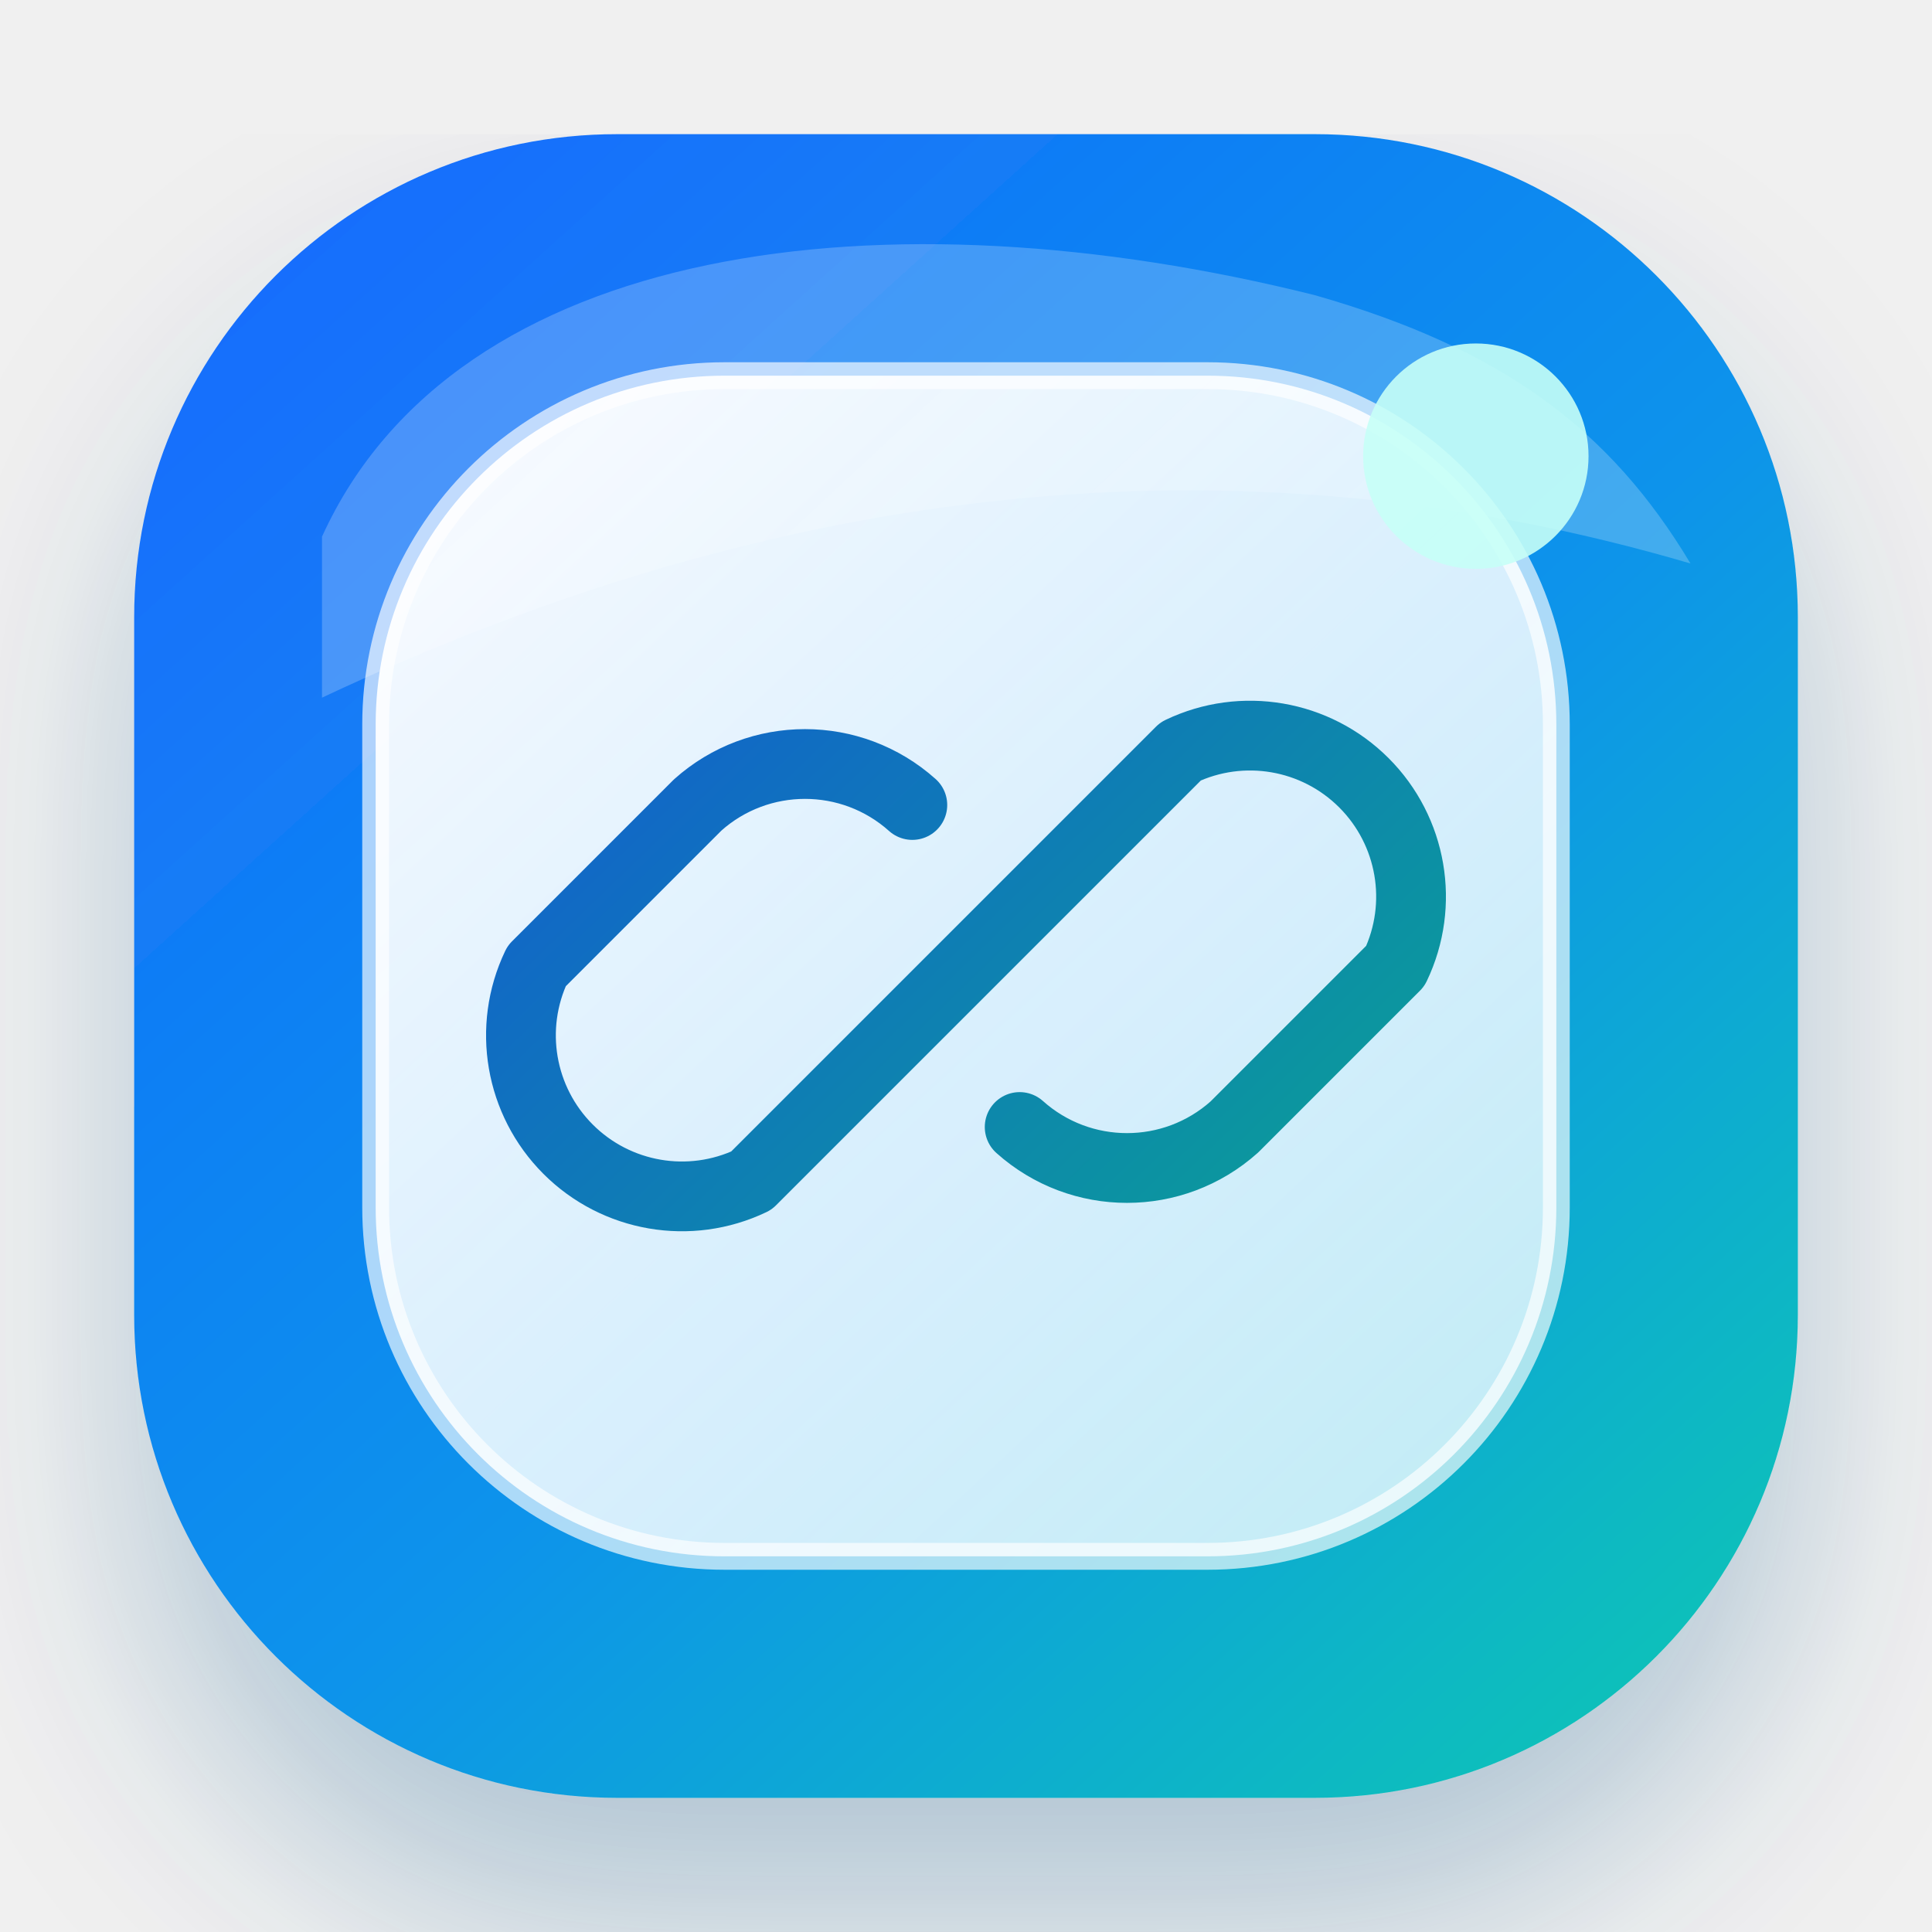
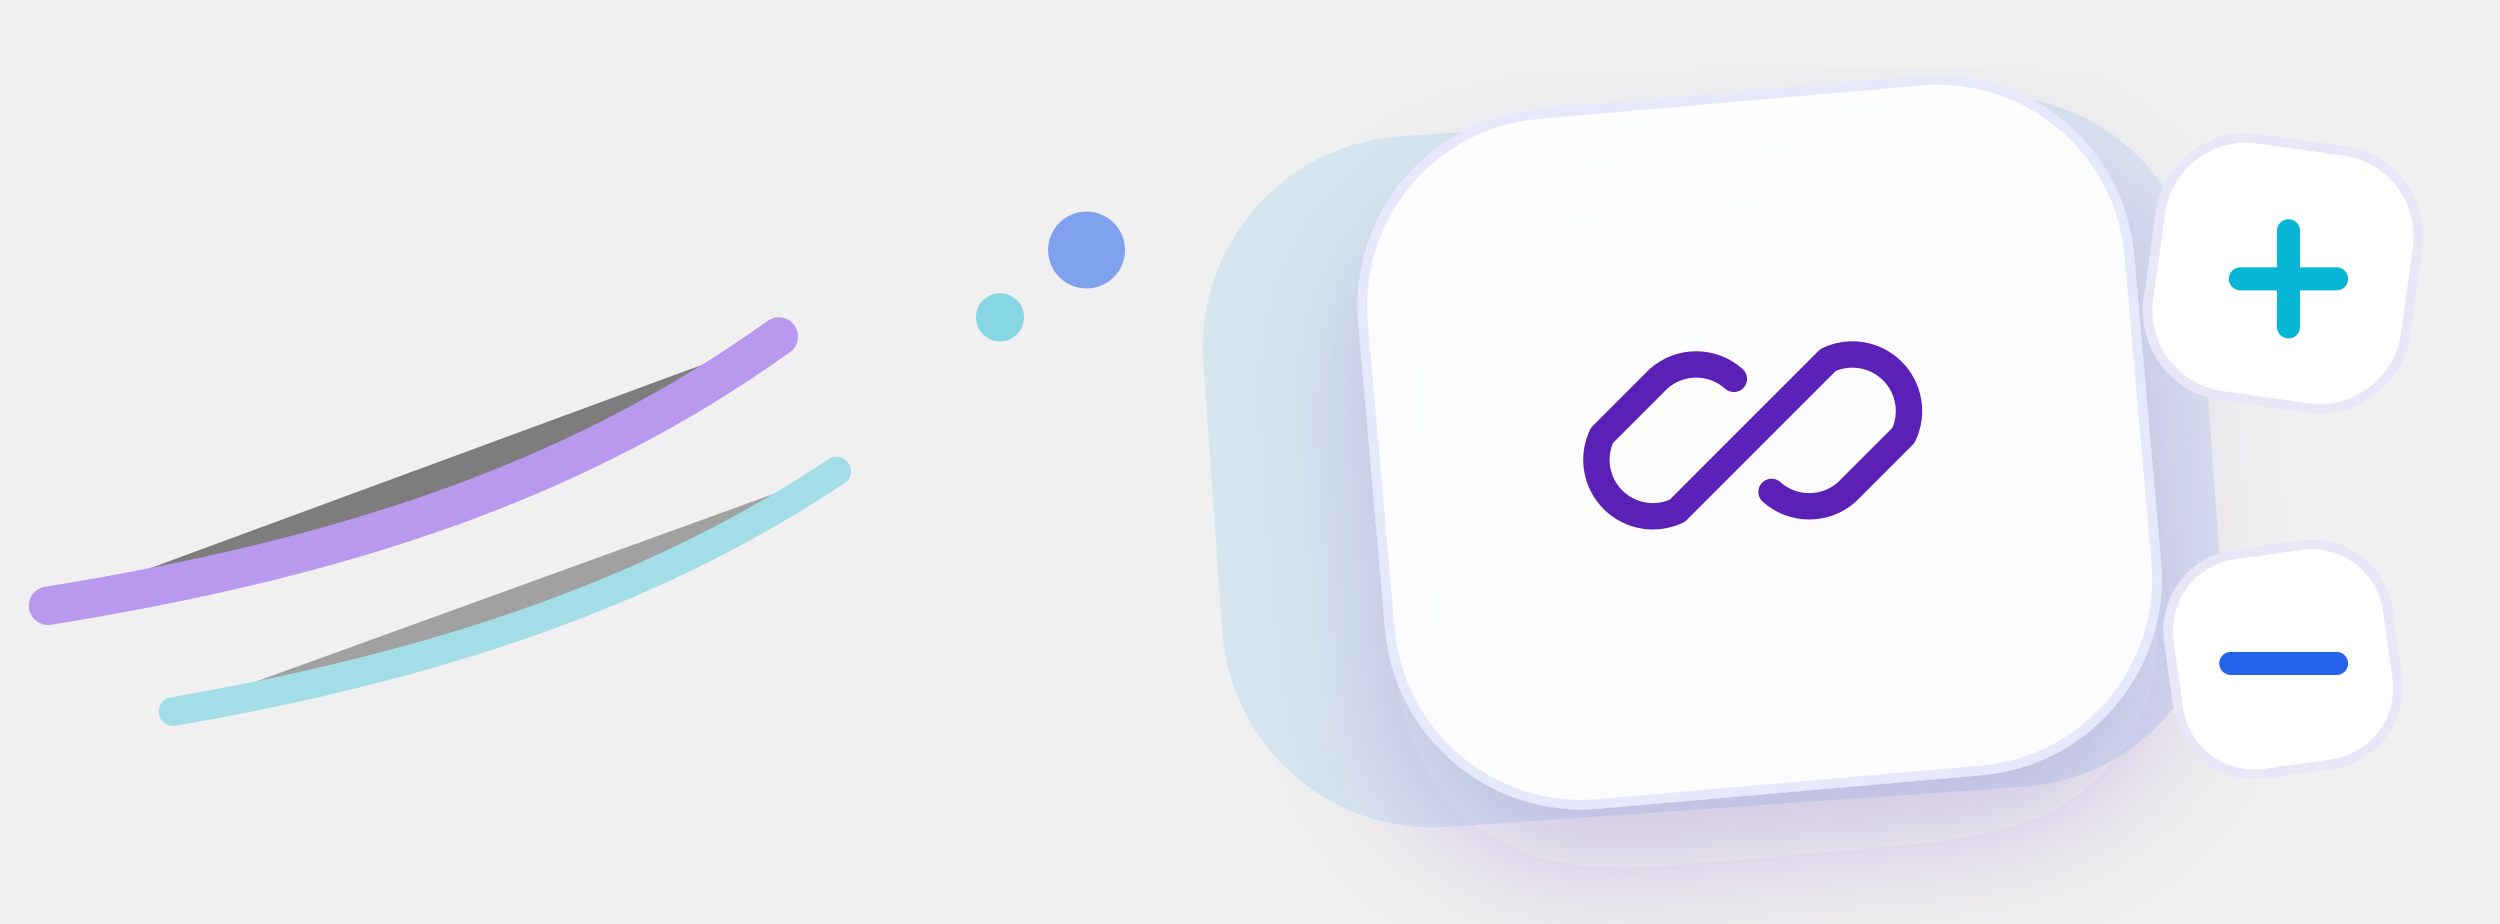
- <svg xmlns="http://www.w3.org/2000/svg" viewBox="0 0 72 72" role="img" aria-label="Developer Url Code">
+ <svg xmlns="http://www.w3.org/2000/svg" viewBox="0 0 260 96" role="img" aria-label="Developer Url Code visual">
  <defs>
-     <linearGradient id="bg" x1="8" y1="5" x2="64" y2="67" gradientUnits="userSpaceOnUse">
-       <stop stop-color="#1769ff" />
-       <stop offset=".55" stop-color="#0b93eb" />
-       <stop offset="1" stop-color="#12c7b3" />
+     <linearGradient id="g" x1="76" y1="9" x2="222" y2="90" gradientUnits="userSpaceOnUse">
+       <stop stop-color="#06b6d4" />
+       <stop offset="1" stop-color="#2563eb" />
    </linearGradient>
-     <linearGradient id="glass" x1="17" y1="15" x2="57" y2="58" gradientUnits="userSpaceOnUse">
-       <stop stop-color="#ffffff" stop-opacity=".96" />
-       <stop offset="1" stop-color="#e8f8ff" stop-opacity=".82" />
+     <linearGradient id="ig" x1="154" y1="18" x2="205" y2="72">
+       <stop stop-color="#5b21b6" />
+       <stop offset="1" stop-color="#2563eb" />
    </linearGradient>
-     <linearGradient id="ink" x1="23" y1="23" x2="50" y2="51" gradientUnits="userSpaceOnUse">
-       <stop stop-color="#125fce" />
-       <stop offset="1" stop-color="#0aa493" />
-     </linearGradient>
-     <filter id="ds" x="-30%" y="-30%" width="160%" height="175%">
-       <feDropShadow dx="0" dy="5" stdDeviation="4" flood-color="#0c4d84" flood-opacity=".25" />
+     <filter id="d" x="-30%" y="-30%" width="160%" height="180%">
+       <feDropShadow dx="0" dy="7" stdDeviation="6" flood-color="#5b21b6" flood-opacity=".2" />
    </filter>
  </defs>
-   <rect x="5" y="5" width="62" height="62" rx="18" fill="url(#bg)" filter="url(#ds)" />
-   <path d="M12 20C17 9 33 7 49 11c7 2 11 5 14 10-17-5-34-3-51 5z" fill="#fff" opacity=".22" />
-   <rect x="14" y="14" width="44" height="44" rx="13" fill="url(#glass)" stroke="#fff" stroke-opacity=".66" />
-   <circle cx="55" cy="17" r="4.2" fill="#c7fff7" opacity=".9" />
-   <g fill="none" stroke="url(#ink)" stroke-width="2.6" stroke-linecap="round" stroke-linejoin="round">
+   <path d="M5 63c31-5 55-13 76-28" stroke="#7c3aed" stroke-width="4" stroke-linecap="round" opacity=".48" />
+   <path d="M18 74c29-5 51-13 69-25" stroke="#06b6d4" stroke-width="3" stroke-linecap="round" opacity=".33" />
+   <rect x="126" y="12" width="104" height="72" rx="22" fill="url(#g)" opacity=".12" transform="rotate(-4 178 48)" />
+   <rect x="143" y="10" width="80" height="72" rx="20" fill="#fff" fill-opacity=".93" stroke="#e7e8fb" filter="url(#d)" transform="rotate(-5 183 46)" />
+   <g fill="none" stroke="url(#ig)" stroke-width="2.8" stroke-linecap="round" stroke-linejoin="round" transform="translate(147 10) scale(.98)">
    <path d="M31 41l-3 3a6 6 0 0 1-8-8l6-6a6 6 0 0 1 8 0M41 31l3-3a6 6 0 0 1 8 8l-6 6a6 6 0 0 1-8 0M29 43l14-14" />
  </g>
+   <rect x="224" y="15" width="27" height="27" rx="9" fill="#fff" stroke="#e9e6f8" transform="rotate(8 238 28)" />
+   <path d="M233 29h10M238 24v10" stroke="#06b6d4" stroke-width="2.4" stroke-linecap="round" />
+   <rect x="226" y="57" width="23" height="23" rx="8" fill="#fff" stroke="#e9e6f8" transform="rotate(-8 238 69)" />
+   <path d="M232 69h11" stroke="#2563eb" stroke-width="2.4" stroke-linecap="round" />
+   <circle cx="113" cy="26" r="4" fill="#2563eb" opacity=".55" />
+   <circle cx="104" cy="33" r="2.5" fill="#06b6d4" opacity=".45" />
</svg>
